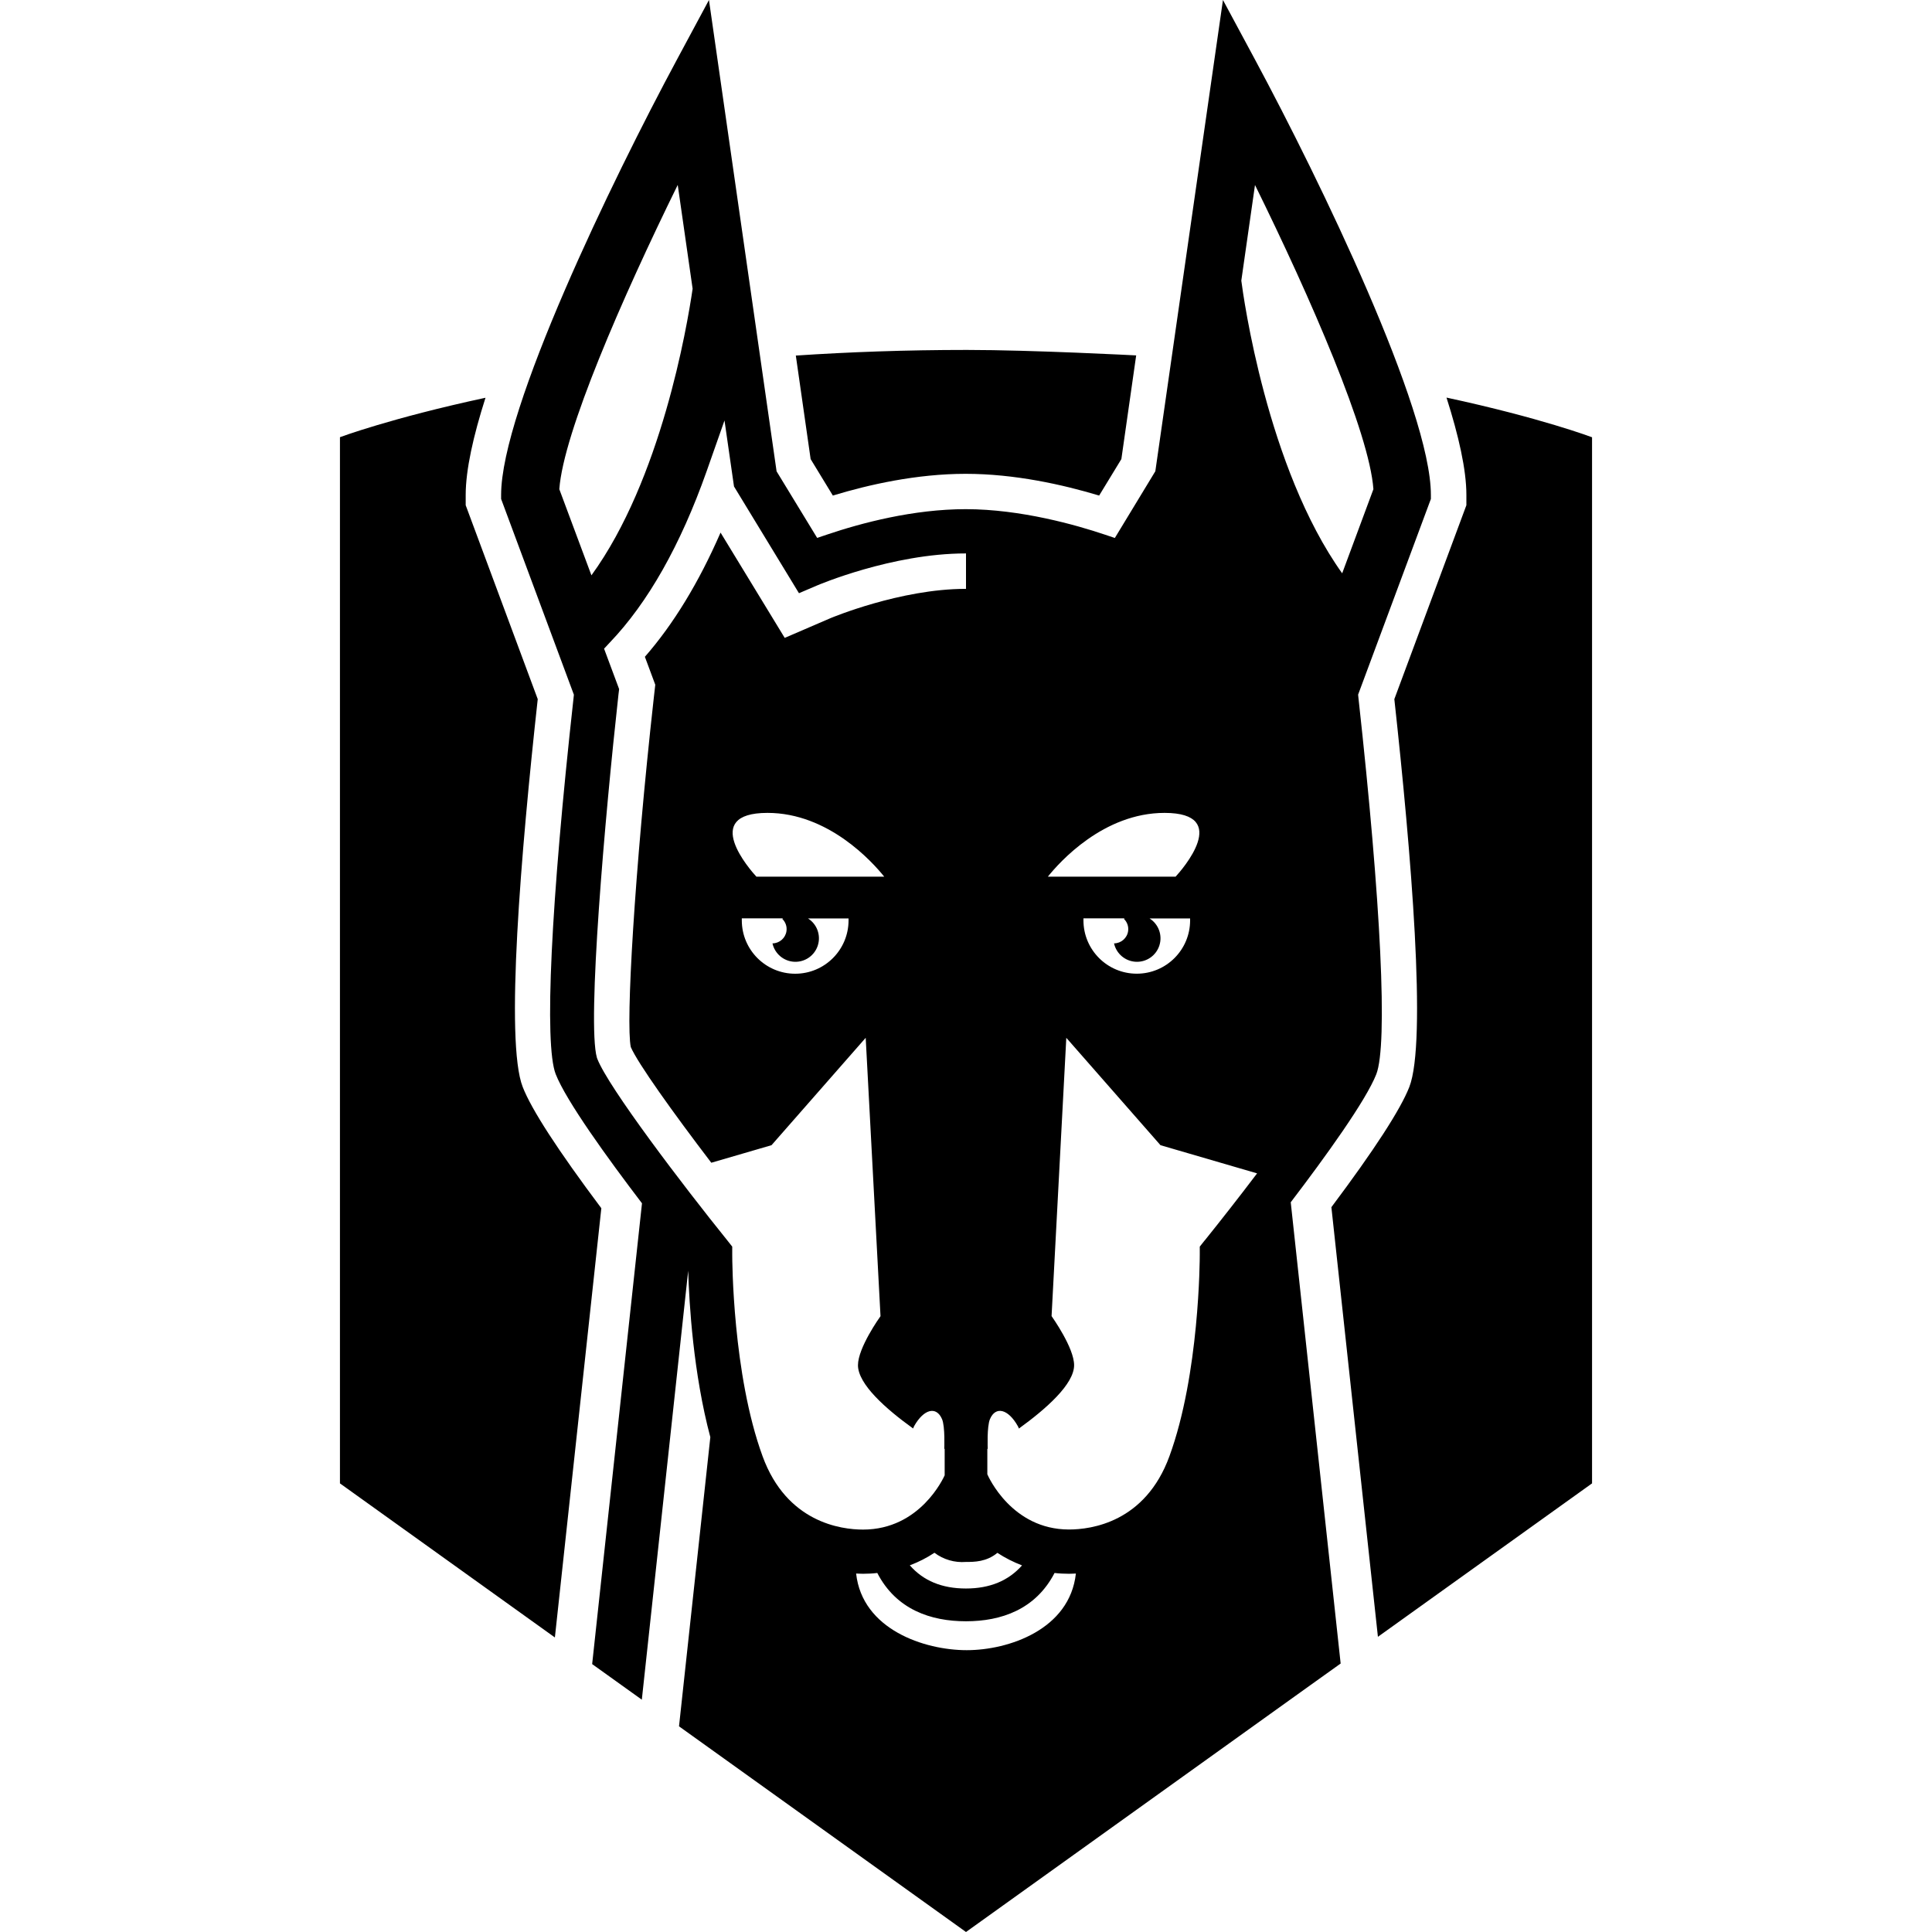
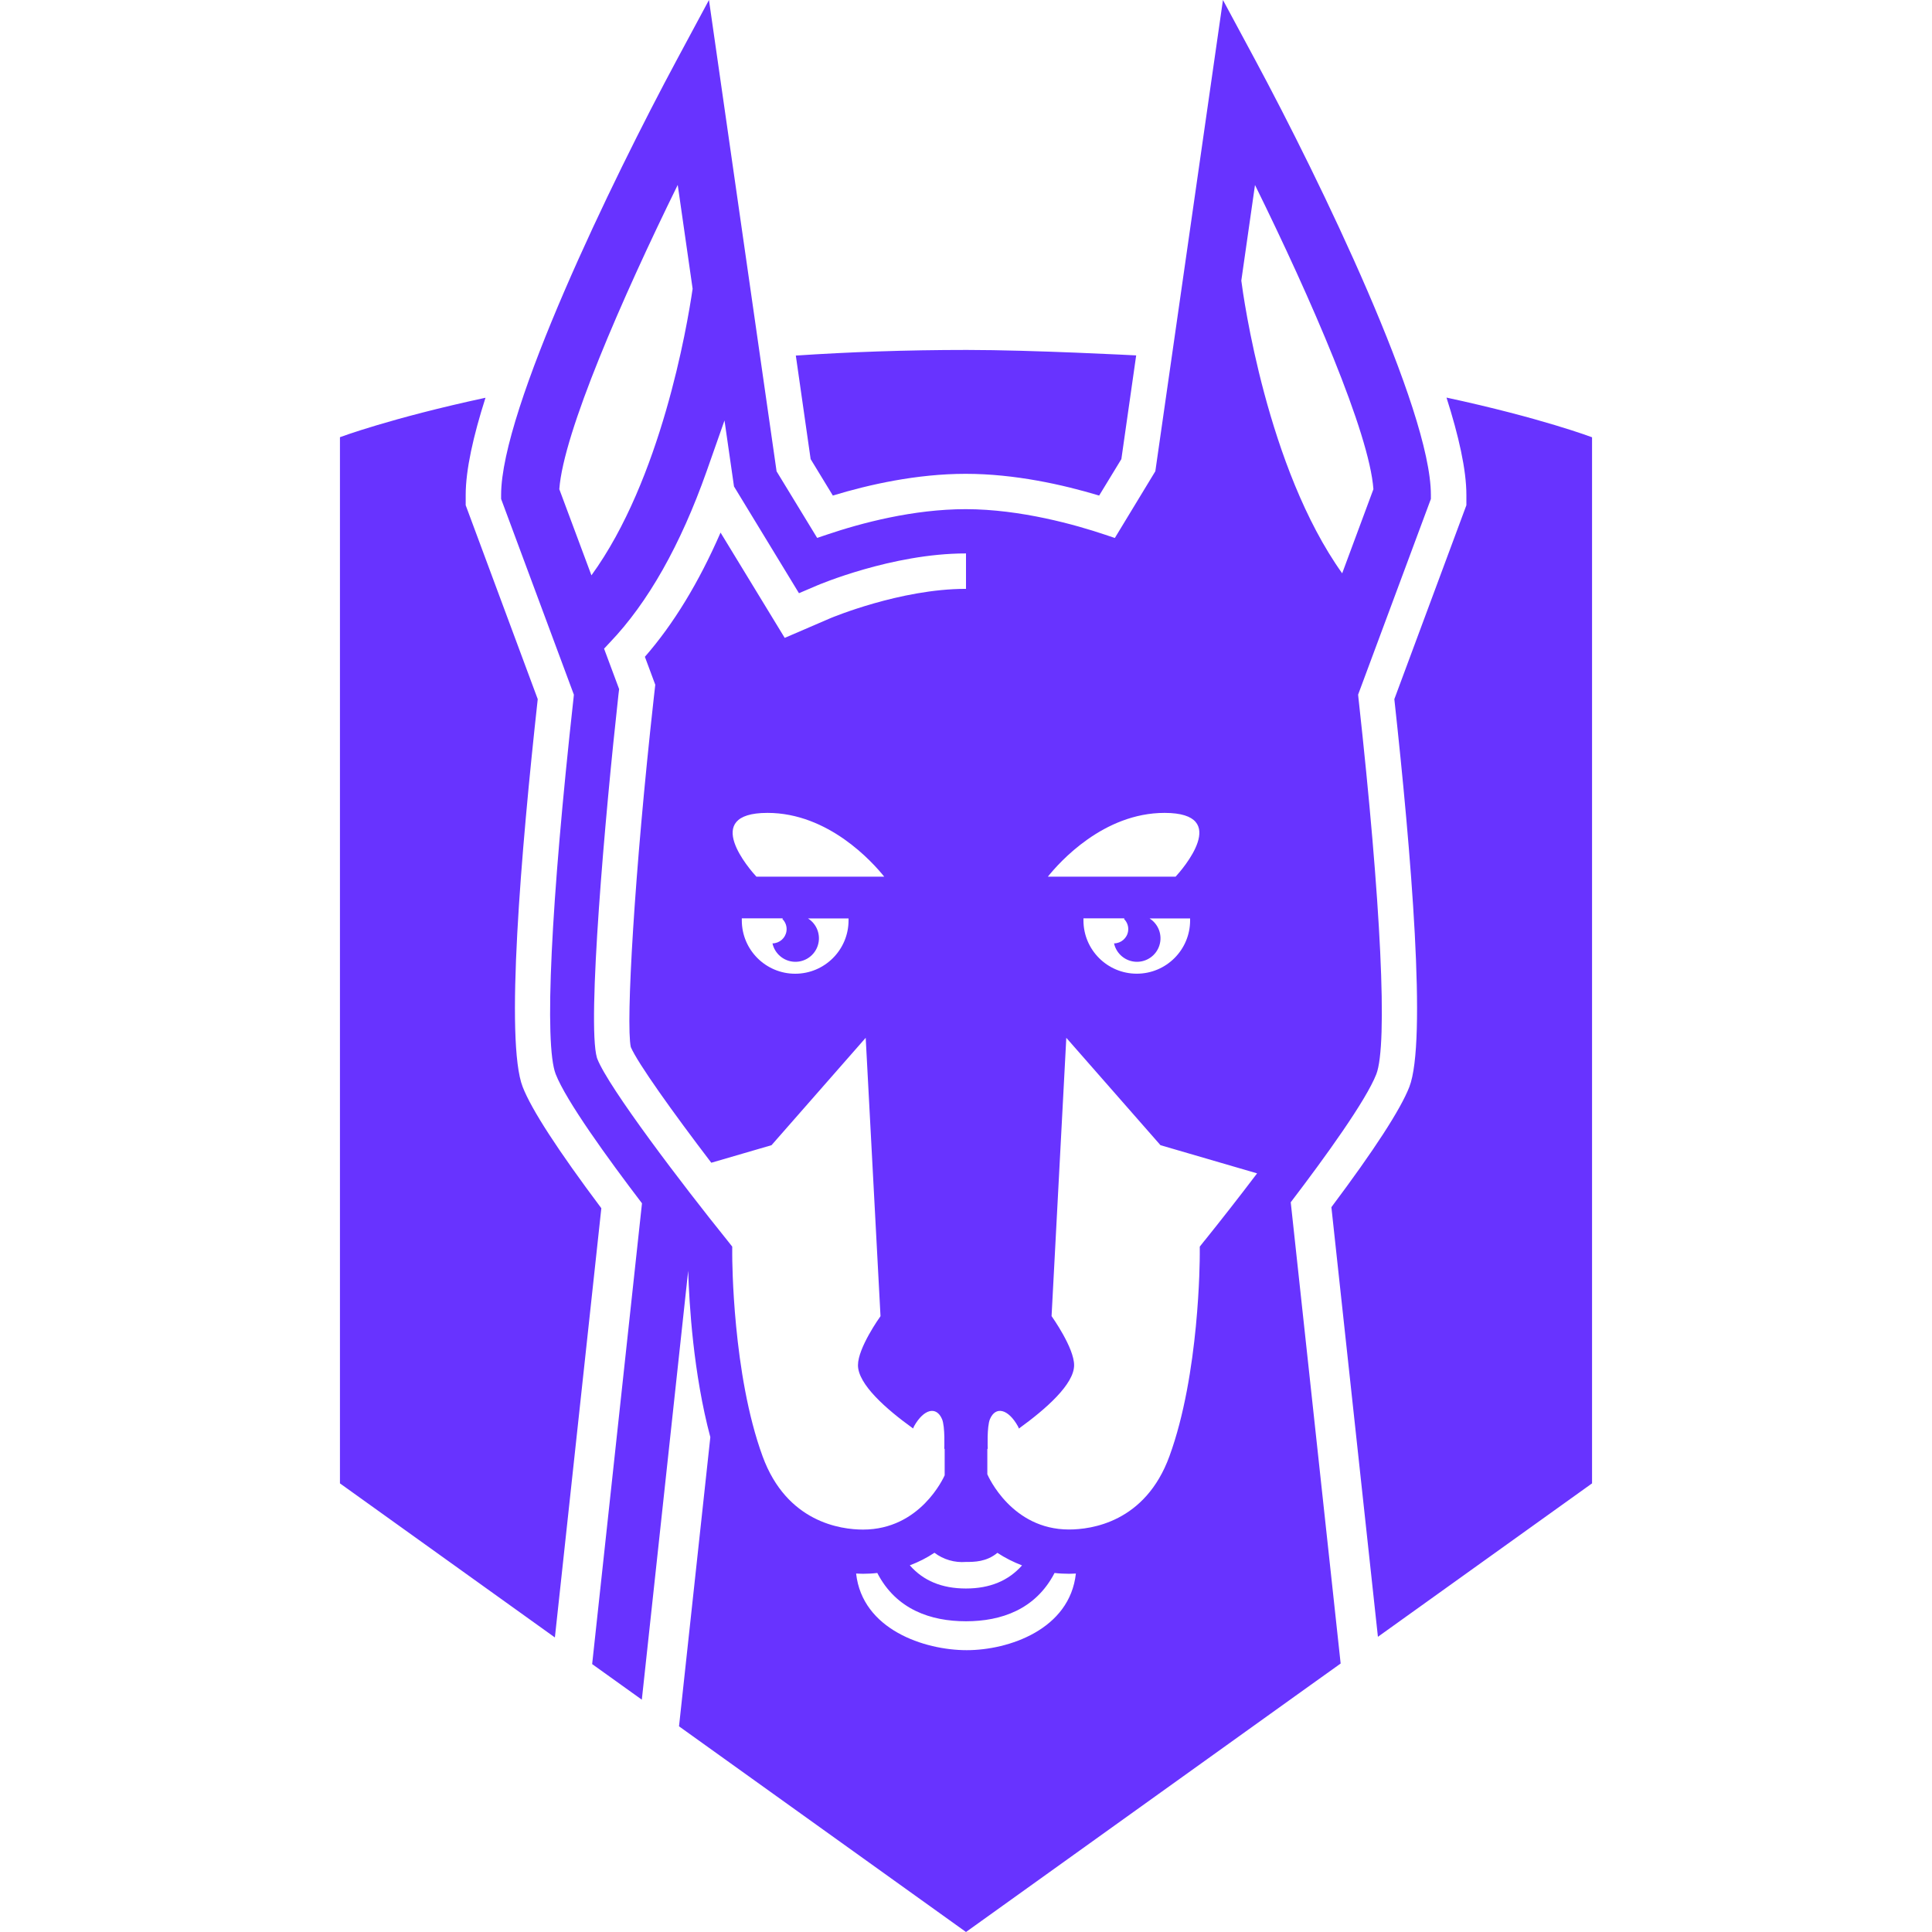
<svg xmlns="http://www.w3.org/2000/svg" role="img" viewBox="0 0 24 24">
-   <path d="M17.097 13.344c.143-.37.06-2.117-.222-4.675l-.004-.04.904-2.431v-.05c0-1.06-1.374-3.9-2.186-5.41L15.192 0l-.84 5.854-.503.829-.125-.042c-.351-.118-1.042-.316-1.728-.316-.65 0-1.294.171-1.72.315l-.125.042-.504-.827L8.807 0l-.396.737c-.812 1.51-2.186 4.35-2.186 5.411v.05l.904 2.432-.004.039c-.283 2.558-.366 4.305-.222 4.674.13.332.642 1.041 1.072 1.605l-.619 5.724.617.442.576-5.329c.012.414.064 1.277.275 2.068l-.389 3.592L12 24l4.279-3.067.375-.268-.62-5.73c.428-.561.934-1.262 1.063-1.591zM15.59 2.298c.694 1.408 1.421 3.08 1.471 3.779l-.388 1.045c-.935-1.31-1.228-3.441-1.253-3.636zm-1.124 7.8c.84 0 .212.712.138.792h-1.587c.144-.18.69-.792 1.45-.792zm-.452 1.468a.178.178 0 0 1-.175.153.292.292 0 1 0 .441-.31h.504v.024a.662.662 0 0 1-1.325 0v-.025h.511l-.008.007c.039.038.06.093.052.15zM12.39 19.29c.097.064.2.115.306.156-.168.19-.399.287-.697.287-.299 0-.53-.097-.697-.288.107-.04.21-.092.306-.156a.573.573 0 0 0 .391.114c.103 0 .255 0 .391-.113zm-2.62-7.724a.178.178 0 0 1-.174.153.292.292 0 1 0 .441-.31h.504v.024a.662.662 0 0 1-1.326 0v-.025h.511l-.008.007c.039.038.06.093.052.15zm-.374-.676c-.074-.08-.702-.792.138-.792.759 0 1.305.612 1.45.792zM6.948 6.077c.05-.699.778-2.37 1.471-3.78l.185 1.29c-.07.48-.393 2.37-1.257 3.56zM9.473 18.09c-.373-1.02-.377-2.446-.377-2.507v-.097l-.06-.076c-.551-.683-1.477-1.9-1.616-2.257l-.005-.014c-.124-.43.1-2.997.268-4.513l.008-.066-.187-.502.07-.075c.476-.497.88-1.213 1.203-2.126L9 5.223l.118.82.807 1.326.22-.094c.009-.004.934-.4 1.851-.4H12v.44h-.004c-.812 0-1.669.36-1.677.363l-.571.246-.797-1.308c-.27.62-.585 1.137-.94 1.543l.129.347-.019.169c-.24 2.156-.348 4.044-.285 4.332.086.2.523.812 1 1.437l.748-.218 1.17-1.334.184 3.458c-.011.015-.28.393-.28.609 0 .235.344.541.685.786.005-.01.007-.02.013-.03.12-.212.275-.251.346-.087.04.092.028.369.028.369l.005.002v.328c-.013.027-.302.674-1.014.674-.275 0-.948-.089-1.248-.911zm2.536 2.409c-.527 0-1.297-.257-1.374-.952.029.001.057.003.086.003.06 0 .119-.003.177-.01.235.455.665.6 1.102.6.436 0 .865-.146 1.1-.6.059.007.119.01.18.01.029 0 .057-.002.085-.003-.076.695-.835.952-1.356.952zm2.956-5.09l-.061.077v.097c0 .06-.004 1.487-.377 2.507-.3.822-.973.91-1.248.91-.71 0-1.002-.658-1.014-.686V18l.005-.004s-.012-.276.028-.368c.07-.164.226-.126.346.088.006.009.009.02.013.03.34-.246.686-.552.686-.787 0-.216-.269-.593-.28-.61l.183-3.457 1.17 1.334 1.2.35c-.23.304-.463.6-.651.834zm-8.472-1.907c-.22-.563-.022-2.916.187-4.817l-.895-2.409v-.128c0-.312.095-.734.246-1.207-1.177.253-1.808.49-1.808.49v12.996l2.67 1.914.577-5.332c-.538-.718-.868-1.226-.977-1.507zm3.853-7.346c.446-.136 1.042-.27 1.65-.27.61 0 1.21.135 1.658.27l.276-.453.184-1.288s-1.288-.068-2.103-.068c-.759 0-1.467.026-2.125.07l.184 1.286zm7.623-1.217c.151.474.247.896.247 1.21v.127l-.895 2.409c.208 1.901.406 4.253.186 4.818-.109.279-.435.782-.968 1.493l.578 5.337 2.66-1.906V5.432s-.632-.24-1.808-.493Z" />
+   <path fill="#6833FF" d="M17.097 13.344c.143-.37.06-2.117-.222-4.675l-.004-.04.904-2.431v-.05c0-1.06-1.374-3.9-2.186-5.41L15.192 0l-.84 5.854-.503.829-.125-.042c-.351-.118-1.042-.316-1.728-.316-.65 0-1.294.171-1.72.315l-.125.042-.504-.827L8.807 0l-.396.737c-.812 1.51-2.186 4.35-2.186 5.411v.05l.904 2.432-.004.039c-.283 2.558-.366 4.305-.222 4.674.13.332.642 1.041 1.072 1.605l-.619 5.724.617.442.576-5.329c.012.414.064 1.277.275 2.068l-.389 3.592L12 24l4.279-3.067.375-.268-.62-5.73c.428-.561.934-1.262 1.063-1.591zM15.59 2.298c.694 1.408 1.421 3.08 1.471 3.779l-.388 1.045c-.935-1.31-1.228-3.441-1.253-3.636zm-1.124 7.8c.84 0 .212.712.138.792h-1.587c.144-.18.69-.792 1.45-.792zm-.452 1.468a.178.178 0 0 1-.175.153.292.292 0 1 0 .441-.31h.504v.024a.662.662 0 0 1-1.325 0v-.025h.511l-.008.007c.039.038.06.093.052.15zM12.39 19.29c.097.064.2.115.306.156-.168.19-.399.287-.697.287-.299 0-.53-.097-.697-.288.107-.04.21-.092.306-.156a.573.573 0 0 0 .391.114c.103 0 .255 0 .391-.113zm-2.62-7.724a.178.178 0 0 1-.174.153.292.292 0 1 0 .441-.31h.504v.024a.662.662 0 0 1-1.326 0v-.025h.511l-.008.007c.039.038.06.093.052.15zm-.374-.676c-.074-.08-.702-.792.138-.792.759 0 1.305.612 1.45.792zM6.948 6.077c.05-.699.778-2.37 1.471-3.78l.185 1.29c-.07.48-.393 2.37-1.257 3.56zM9.473 18.09c-.373-1.02-.377-2.446-.377-2.507v-.097l-.06-.076c-.551-.683-1.477-1.9-1.616-2.257l-.005-.014c-.124-.43.1-2.997.268-4.513l.008-.066-.187-.502.07-.075c.476-.497.88-1.213 1.203-2.126L9 5.223l.118.82.807 1.326.22-.094c.009-.004.934-.4 1.851-.4H12v.44h-.004c-.812 0-1.669.36-1.677.363l-.571.246-.797-1.308c-.27.62-.585 1.137-.94 1.543l.129.347-.019.169c-.24 2.156-.348 4.044-.285 4.332.086.2.523.812 1 1.437l.748-.218 1.17-1.334.184 3.458c-.011.015-.28.393-.28.609 0 .235.344.541.685.786.005-.01.007-.02.013-.03.12-.212.275-.251.346-.087.04.092.028.369.028.369l.005.002v.328c-.013.027-.302.674-1.014.674-.275 0-.948-.089-1.248-.911zm2.536 2.409c-.527 0-1.297-.257-1.374-.952.029.001.057.003.086.003.06 0 .119-.003.177-.01.235.455.665.6 1.102.6.436 0 .865-.146 1.1-.6.059.007.119.01.18.01.029 0 .057-.002.085-.003-.076.695-.835.952-1.356.952zm2.956-5.09l-.061.077v.097c0 .06-.004 1.487-.377 2.507-.3.822-.973.91-1.248.91-.71 0-1.002-.658-1.014-.686V18l.005-.004s-.012-.276.028-.368c.07-.164.226-.126.346.088.006.009.009.02.013.03.34-.246.686-.552.686-.787 0-.216-.269-.593-.28-.61l.183-3.457 1.17 1.334 1.2.35c-.23.304-.463.6-.651.834zm-8.472-1.907c-.22-.563-.022-2.916.187-4.817l-.895-2.409v-.128c0-.312.095-.734.246-1.207-1.177.253-1.808.49-1.808.49v12.996l2.67 1.914.577-5.332c-.538-.718-.868-1.226-.977-1.507zm3.853-7.346c.446-.136 1.042-.27 1.65-.27.61 0 1.21.135 1.658.27l.276-.453.184-1.288s-1.288-.068-2.103-.068c-.759 0-1.467.026-2.125.07l.184 1.286zm7.623-1.217c.151.474.247.896.247 1.21v.127l-.895 2.409c.208 1.901.406 4.253.186 4.818-.109.279-.435.782-.968 1.493l.578 5.337 2.66-1.906V5.432s-.632-.24-1.808-.493Z" />
</svg>
